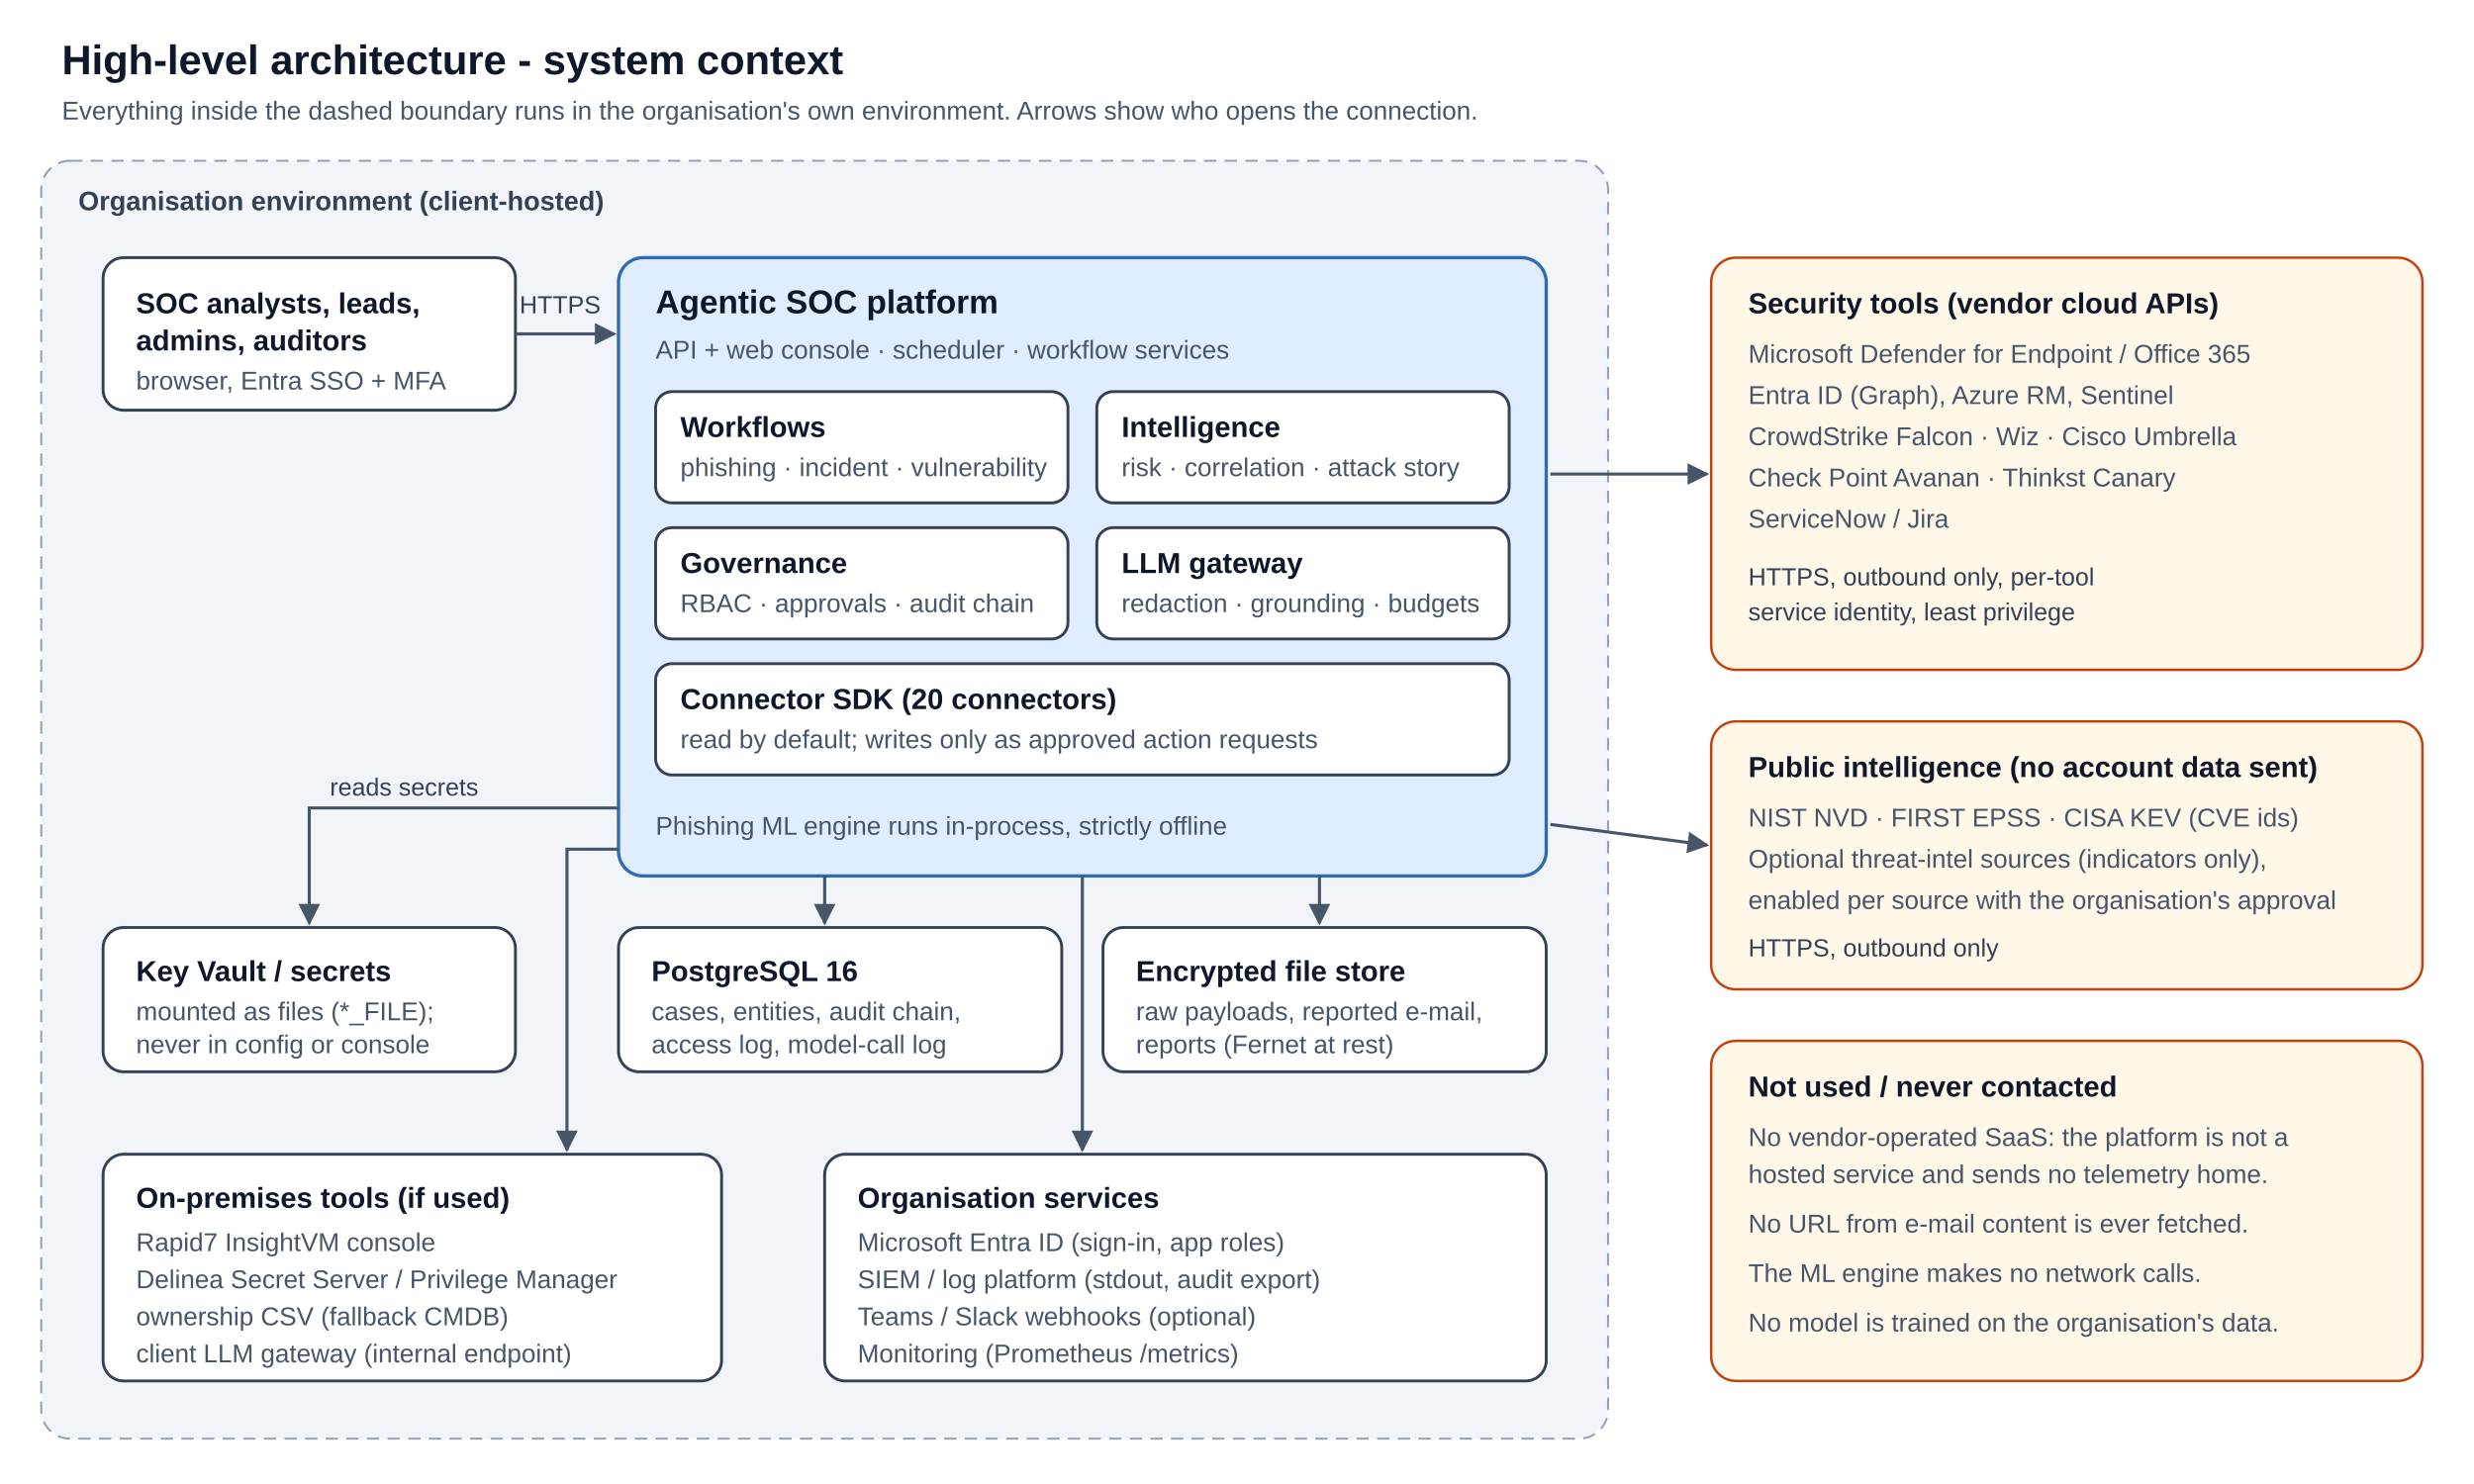
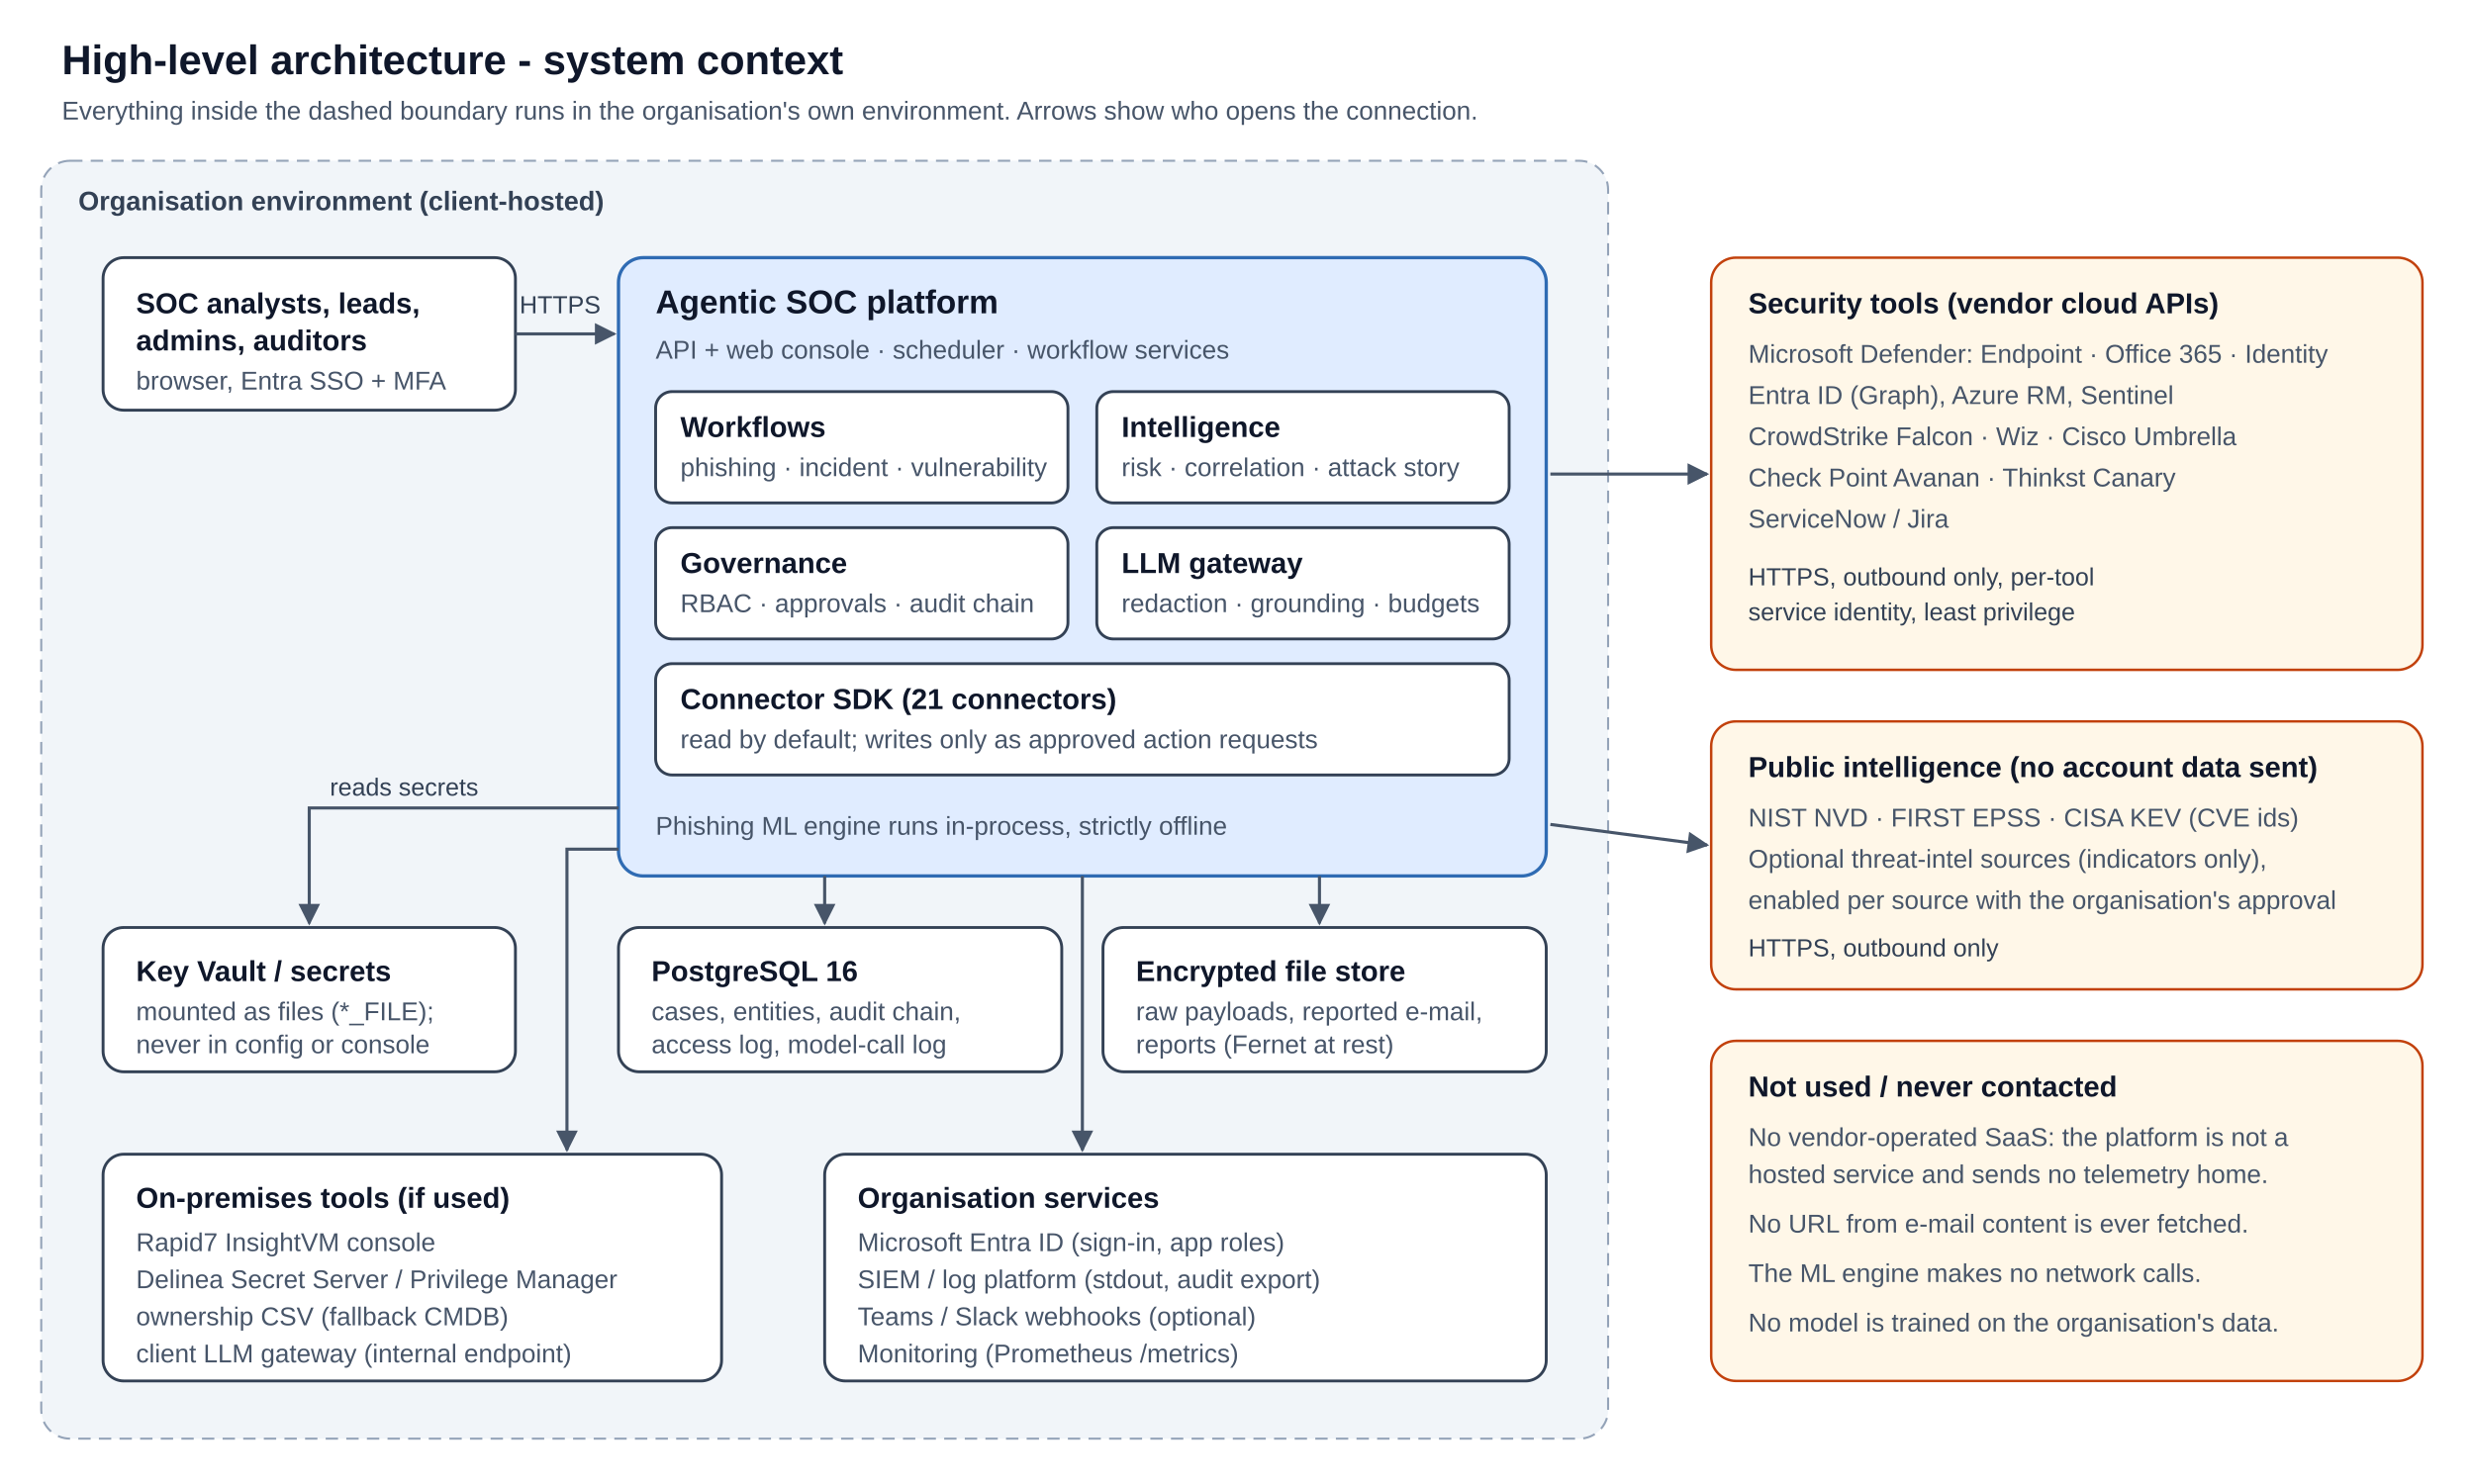
<svg xmlns="http://www.w3.org/2000/svg" viewBox="0 0 1200 720" font-family="Segoe UI, Arial, sans-serif" font-size="14">
  <defs>
    <marker id="a" viewBox="0 0 10 10" refX="9" refY="5" markerWidth="7" markerHeight="7" orient="auto-start-reverse">
      <path d="M0,0 L10,5 L0,10 z" fill="#475569" />
    </marker>
    <style>
      .zone{fill:#f1f5f9;stroke:#94a3b8;stroke-dasharray:6 4}
      .box{fill:#ffffff;stroke:#334155;stroke-width:1.4}
      .core{fill:#e0ecff;stroke:#2f6bb3;stroke-width:1.6}
      .ext{fill:#fff7e8;stroke:#c2410c;stroke-width:1.2}
      .h{font-weight:600;fill:#0f172a}
      .s{fill:#475569;font-size:12.5px}
      .z{fill:#334155;font-weight:600;font-size:13px}
      .line{stroke:#475569;stroke-width:1.5;fill:none;marker-end:url(#a)}
      .lbl{fill:#334155;font-size:12px}
    </style>
  </defs>
  <rect width="1200" height="720" fill="#ffffff" />
  <text x="30" y="36" class="h" font-size="20">High-level architecture - system context</text>
  <text x="30" y="58" class="s">Everything inside the dashed boundary runs in the organisation's own environment. Arrows show who opens the connection.</text>
  <rect x="20" y="78" width="760" height="620" rx="14" class="zone" />
  <text x="38" y="102" class="z">Organisation environment (client-hosted)</text>
  <rect x="50" y="125" width="200" height="74" rx="10" class="box" />
  <text x="66" y="152" class="h">SOC analysts, leads,</text>
  <text x="66" y="170" class="h">admins, auditors</text>
  <text x="66" y="189" class="s">browser, Entra SSO + MFA</text>
  <rect x="300" y="125" width="450" height="300" rx="12" class="core" />
  <text x="318" y="152" class="h" font-size="16">Agentic SOC platform</text>
  <text x="318" y="174" class="s">API + web console · scheduler · workflow services</text>
  <rect x="318" y="190" width="200" height="54" rx="8" class="box" />
  <text x="330" y="212" class="h">Workflows</text>
  <text x="330" y="231" class="s">phishing · incident · vulnerability</text>
  <rect x="532" y="190" width="200" height="54" rx="8" class="box" />
  <text x="544" y="212" class="h">Intelligence</text>
  <text x="544" y="231" class="s">risk · correlation · attack story</text>
  <rect x="318" y="256" width="200" height="54" rx="8" class="box" />
  <text x="330" y="278" class="h">Governance</text>
  <text x="330" y="297" class="s">RBAC · approvals · audit chain</text>
  <rect x="532" y="256" width="200" height="54" rx="8" class="box" />
  <text x="544" y="278" class="h">LLM gateway</text>
  <text x="544" y="297" class="s">redaction · grounding · budgets</text>
  <rect x="318" y="322" width="414" height="54" rx="8" class="box" />
-   <text x="330" y="344" class="h">Connector SDK (20 connectors)</text>
+   <text x="330" y="344" class="h">Connector SDK (21 connectors)</text>
  <text x="330" y="363" class="s">read by default; writes only as approved action requests</text>
  <text x="318" y="405" class="s">Phishing ML engine runs in-process, strictly offline</text>
  <rect x="300" y="450" width="215" height="70" rx="10" class="box" />
  <text x="316" y="476" class="h">PostgreSQL 16</text>
  <text x="316" y="495" class="s">cases, entities, audit chain,</text>
  <text x="316" y="511" class="s">access log, model-call log</text>
  <rect x="535" y="450" width="215" height="70" rx="10" class="box" />
  <text x="551" y="476" class="h">Encrypted file store</text>
  <text x="551" y="495" class="s">raw payloads, reported e-mail,</text>
  <text x="551" y="511" class="s">reports (Fernet at rest)</text>
  <rect x="50" y="450" width="200" height="70" rx="10" class="box" />
  <text x="66" y="476" class="h">Key Vault / secrets</text>
  <text x="66" y="495" class="s">mounted as files (*_FILE);</text>
  <text x="66" y="511" class="s">never in config or console</text>
  <rect x="50" y="560" width="300" height="110" rx="10" class="box" />
  <text x="66" y="586" class="h">On-premises tools (if used)</text>
  <text x="66" y="607" class="s">Rapid7 InsightVM console</text>
  <text x="66" y="625" class="s">Delinea Secret Server / Privilege Manager</text>
  <text x="66" y="643" class="s">ownership CSV (fallback CMDB)</text>
  <text x="66" y="661" class="s">client LLM gateway (internal endpoint)</text>
  <rect x="400" y="560" width="350" height="110" rx="10" class="box" />
  <text x="416" y="586" class="h">Organisation services</text>
  <text x="416" y="607" class="s">Microsoft Entra ID (sign-in, app roles)</text>
  <text x="416" y="625" class="s">SIEM / log platform (stdout, audit export)</text>
  <text x="416" y="643" class="s">Teams / Slack webhooks (optional)</text>
  <text x="416" y="661" class="s">Monitoring (Prometheus /metrics)</text>
  <rect x="830" y="125" width="345" height="200" rx="12" class="ext" />
  <text x="848" y="152" class="h">Security tools (vendor cloud APIs)</text>
-   <text x="848" y="176" class="s">Microsoft Defender for Endpoint / Office 365</text>
+   <text x="848" y="176" class="s">Microsoft Defender: Endpoint · Office 365 · Identity</text>
  <text x="848" y="196" class="s">Entra ID (Graph), Azure RM, Sentinel</text>
  <text x="848" y="216" class="s">CrowdStrike Falcon · Wiz · Cisco Umbrella</text>
  <text x="848" y="236" class="s">Check Point Avanan · Thinkst Canary</text>
  <text x="848" y="256" class="s">ServiceNow / Jira</text>
  <text x="848" y="284" class="lbl">HTTPS, outbound only, per-tool</text>
  <text x="848" y="301" class="lbl">service identity, least privilege</text>
  <rect x="830" y="350" width="345" height="130" rx="12" class="ext" />
  <text x="848" y="377" class="h">Public intelligence (no account data sent)</text>
  <text x="848" y="401" class="s">NIST NVD · FIRST EPSS · CISA KEV (CVE ids)</text>
  <text x="848" y="421" class="s">Optional threat-intel sources (indicators only),</text>
  <text x="848" y="441" class="s">enabled per source with the organisation's approval</text>
  <text x="848" y="464" class="lbl">HTTPS, outbound only</text>
  <rect x="830" y="505" width="345" height="165" rx="12" class="ext" />
  <text x="848" y="532" class="h">Not used / never contacted</text>
  <text x="848" y="556" class="s">No vendor-operated SaaS: the platform is not a</text>
  <text x="848" y="574" class="s">hosted service and sends no telemetry home.</text>
  <text x="848" y="598" class="s">No URL from e-mail content is ever fetched.</text>
  <text x="848" y="622" class="s">The ML engine makes no network calls.</text>
  <text x="848" y="646" class="s">No model is trained on the organisation's data.</text>
  <path d="M250,162 L298,162" class="line" />
  <text x="252" y="152" class="lbl">HTTPS</text>
  <path d="M752,230 L828,230" class="line" />
  <path d="M752,400 L828,410" class="line" />
  <path d="M400,425 L400,448" class="line" />
  <path d="M640,425 L640,448" class="line" />
  <path d="M300,392 L150,392 L150,448" class="line" />
  <text x="160" y="386" class="lbl">reads secrets</text>
  <path d="M300,412 L275,412 L275,558" class="line" />
  <path d="M525,425 L525,558" class="line" />
</svg>
